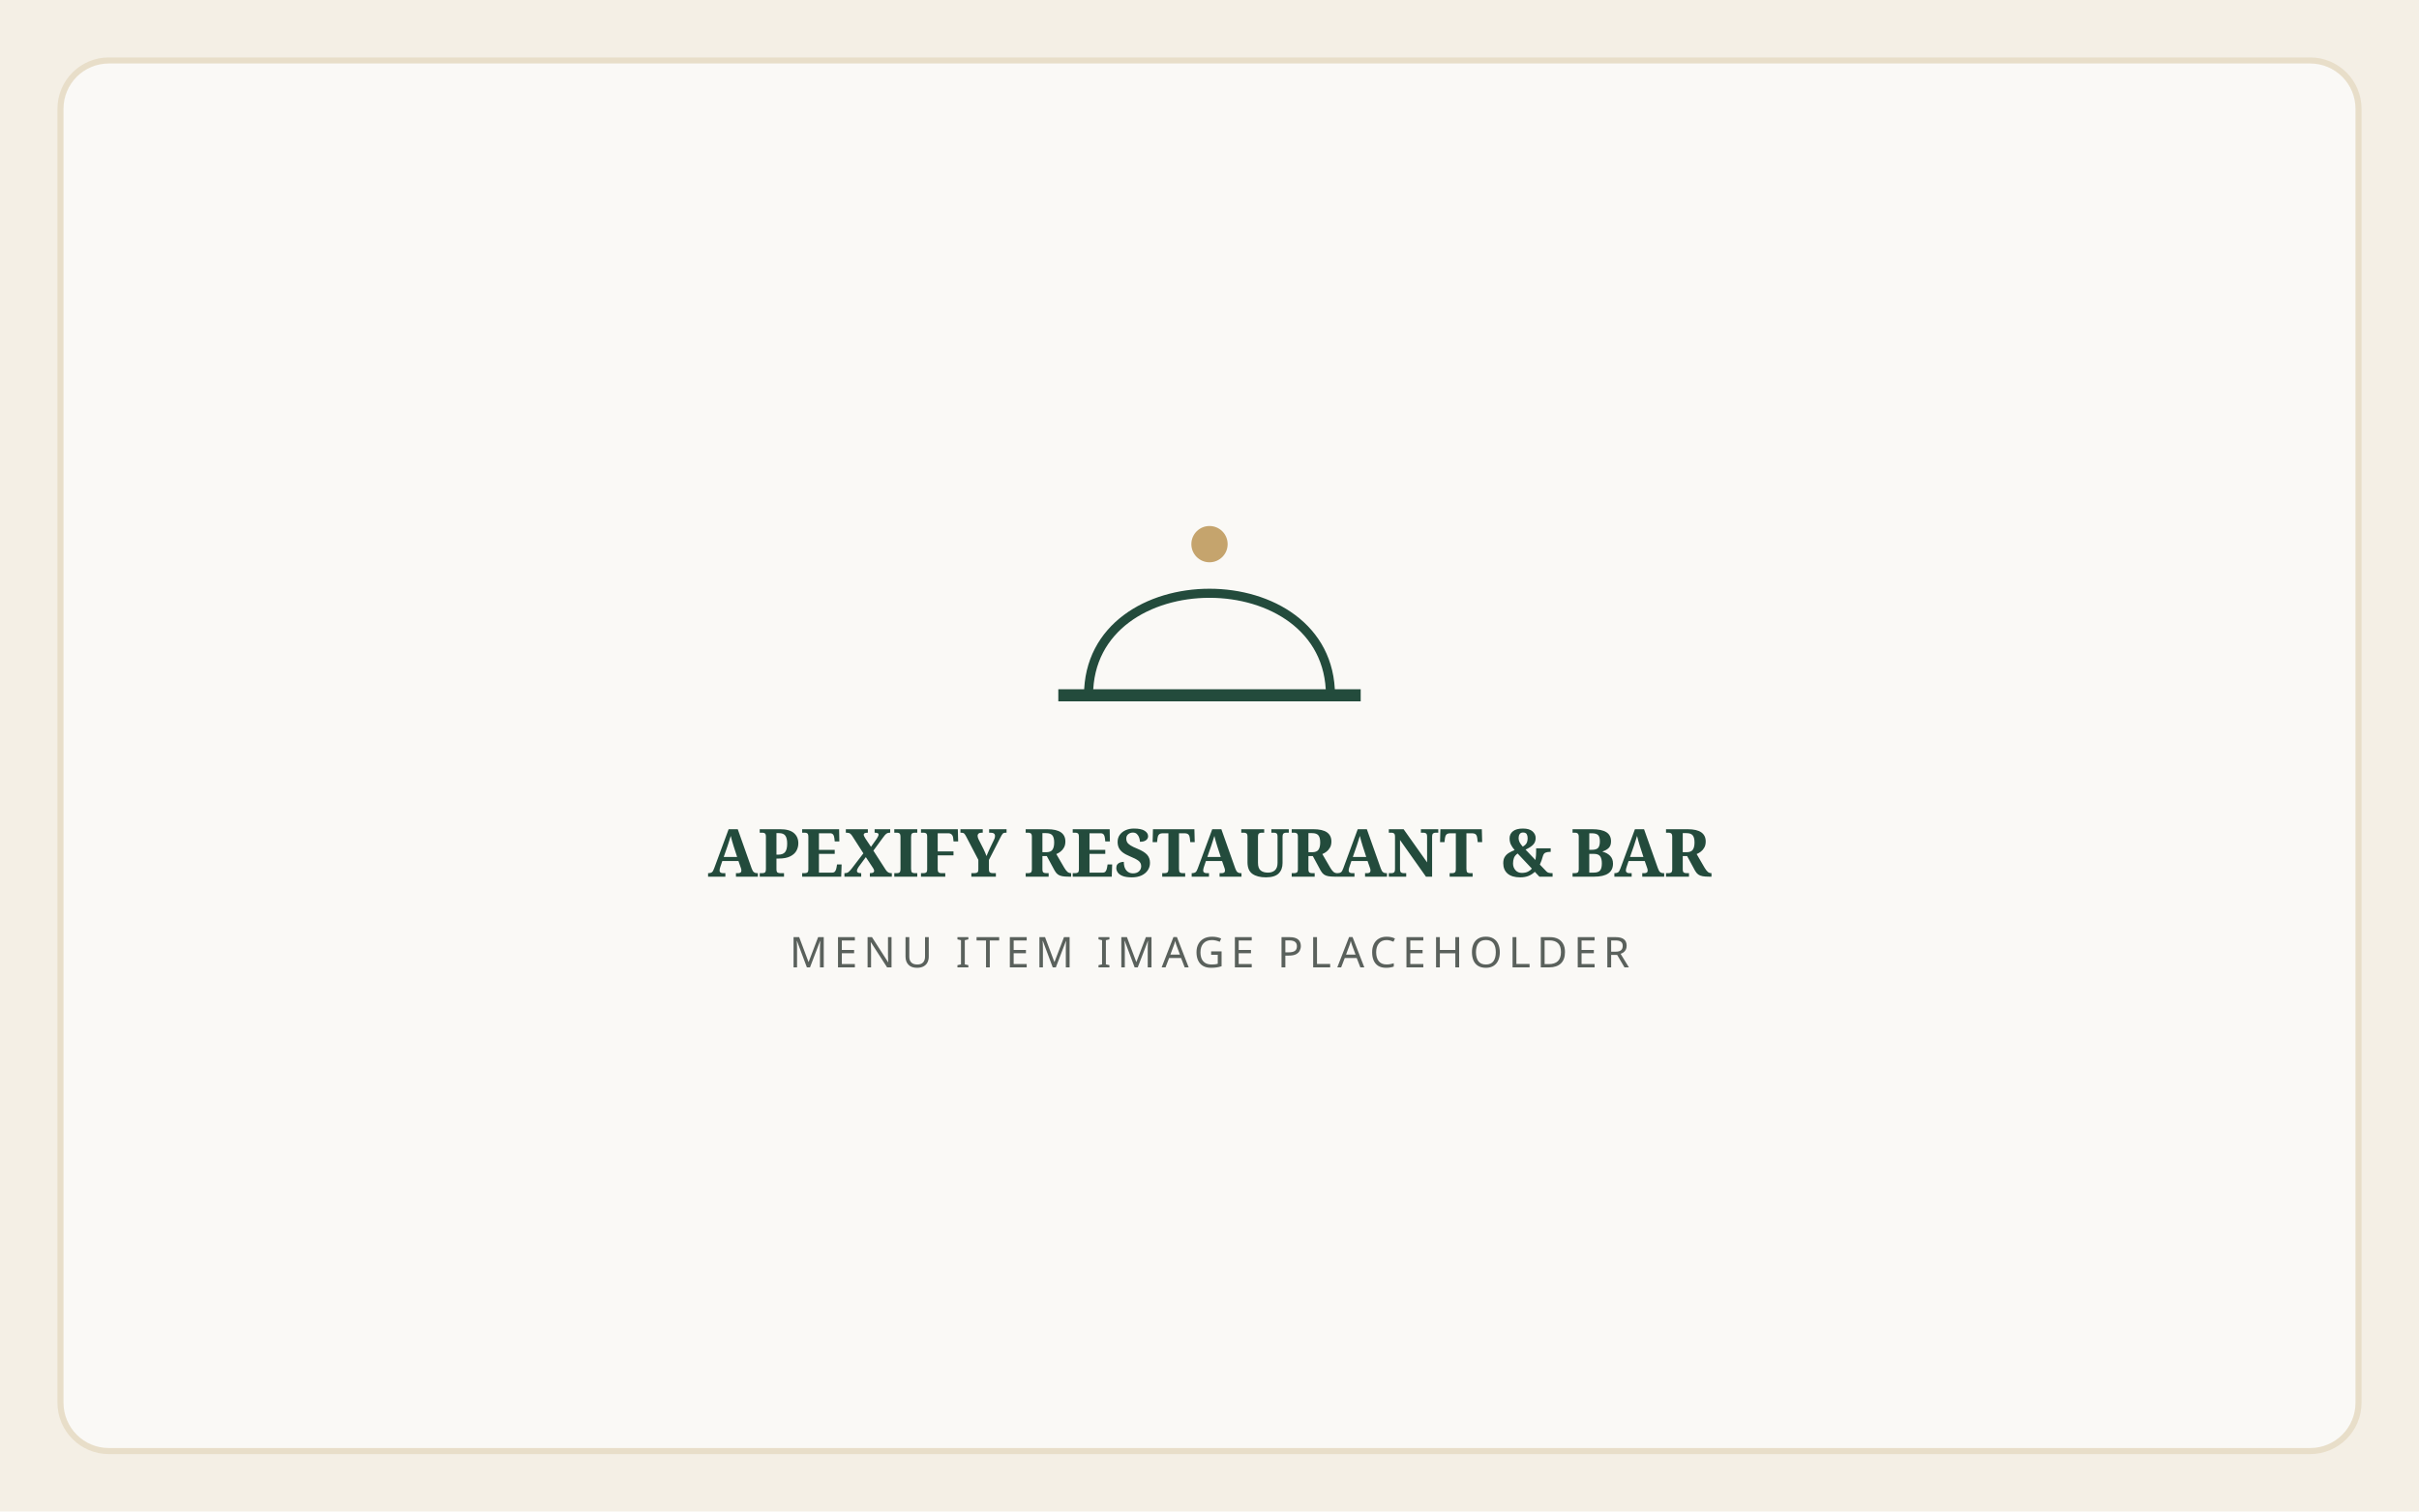
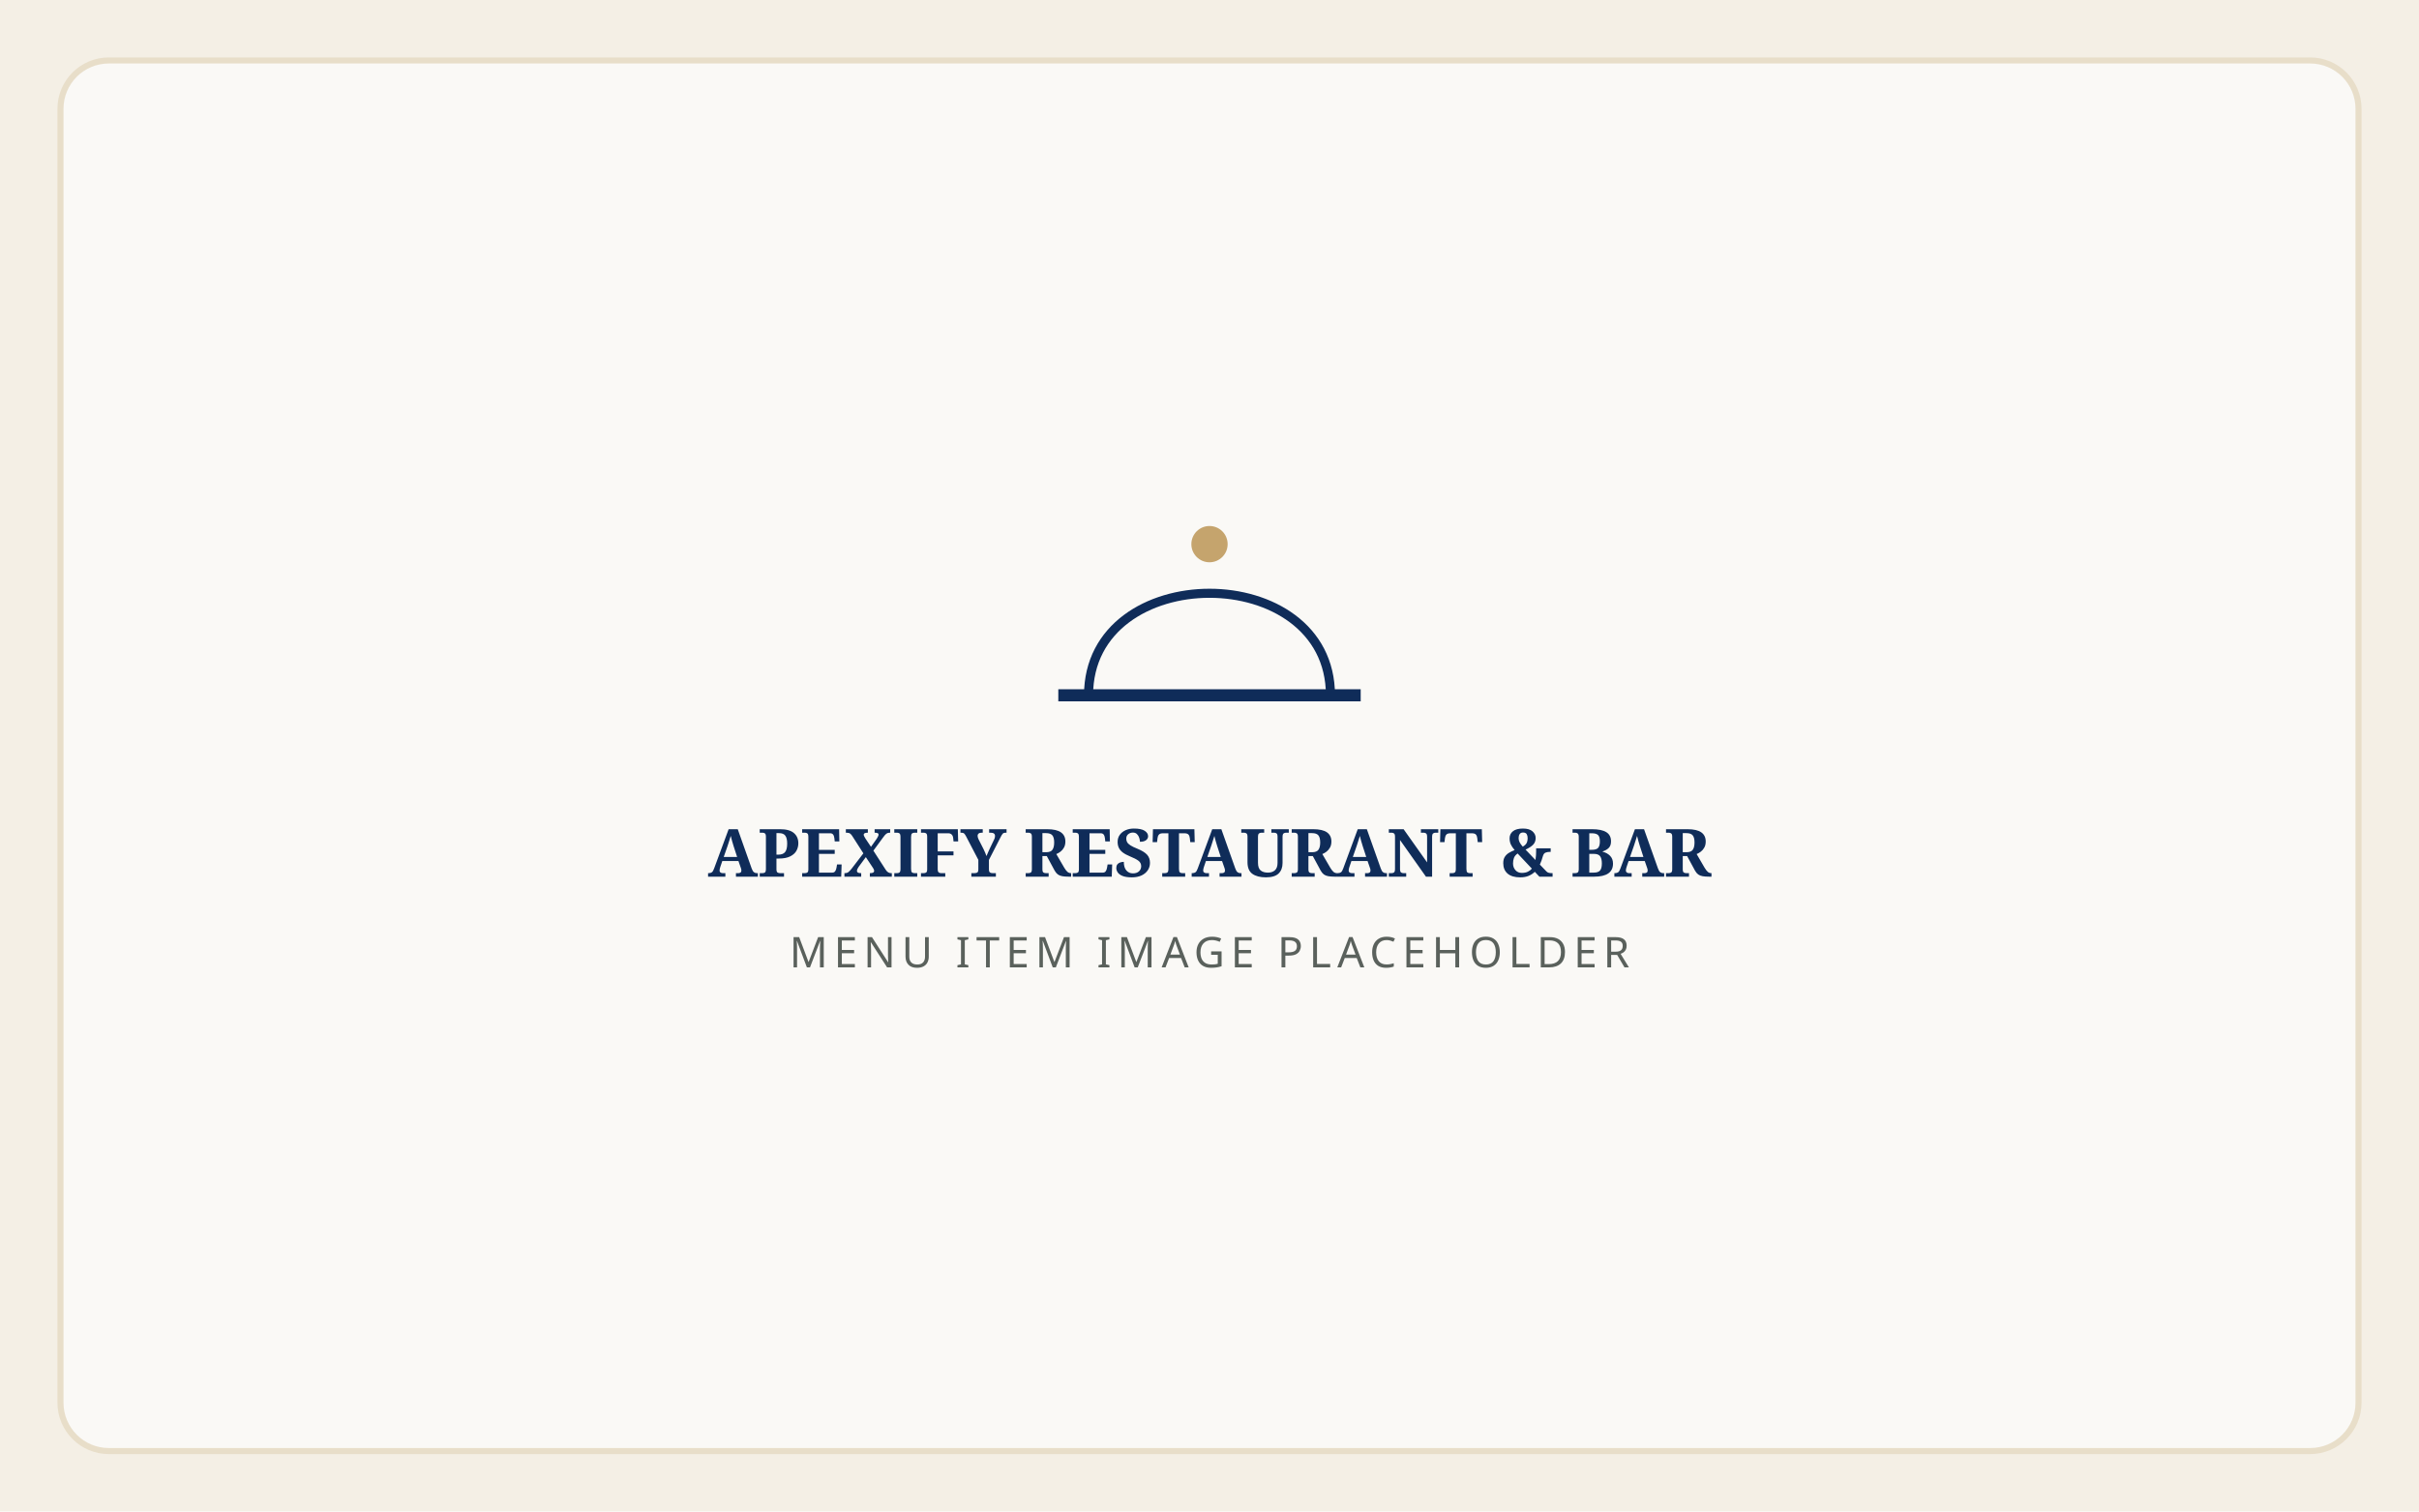
<svg xmlns="http://www.w3.org/2000/svg" viewBox="0 0 800 500" width="100%" height="100%">
  <rect width="800" height="500" fill="#F4EFE5" />
  <rect x="20" y="20" width="760" height="460" rx="16" fill="#FAF9F6" stroke="#E8DEC9" stroke-width="2" />
  <g transform="translate(400, 210)" text-anchor="middle">
-     <path d="M-40 20 C-40 -25, 40 -25, 40 20 Z" fill="none" stroke="#234B3C" stroke-width="3" />
-     <line x1="-50" y1="20" x2="50" y2="20" stroke="#234B3C" stroke-width="4" />
+     <path d="M-40 20 C-40 -25, 40 -25, 40 20 Z" fill="none" stroke="#0F2C59" stroke-width="3" />
+     <line x1="-50" y1="20" x2="50" y2="20" stroke="#0F2C59" stroke-width="4" />
    <circle cx="0" cy="-30" r="6" fill="#C5A46D" />
-     <text y="80" font-family="'Playfair Display', Georgia, serif" font-size="22" font-weight="600" fill="#234B3C">
+     <text y="80" font-family="'Playfair Display', Georgia, serif" font-size="22" font-weight="600" fill="#0F2C59">
      APEXIFY RESTAURANT &amp; BAR
    </text>
    <text y="110" font-family="'Plus Jakarta Sans', system-ui, sans-serif" font-size="14" fill="#5A615C" letter-spacing="2">
      MENU ITEM IMAGE PLACEHOLDER
    </text>
  </g>
</svg>
